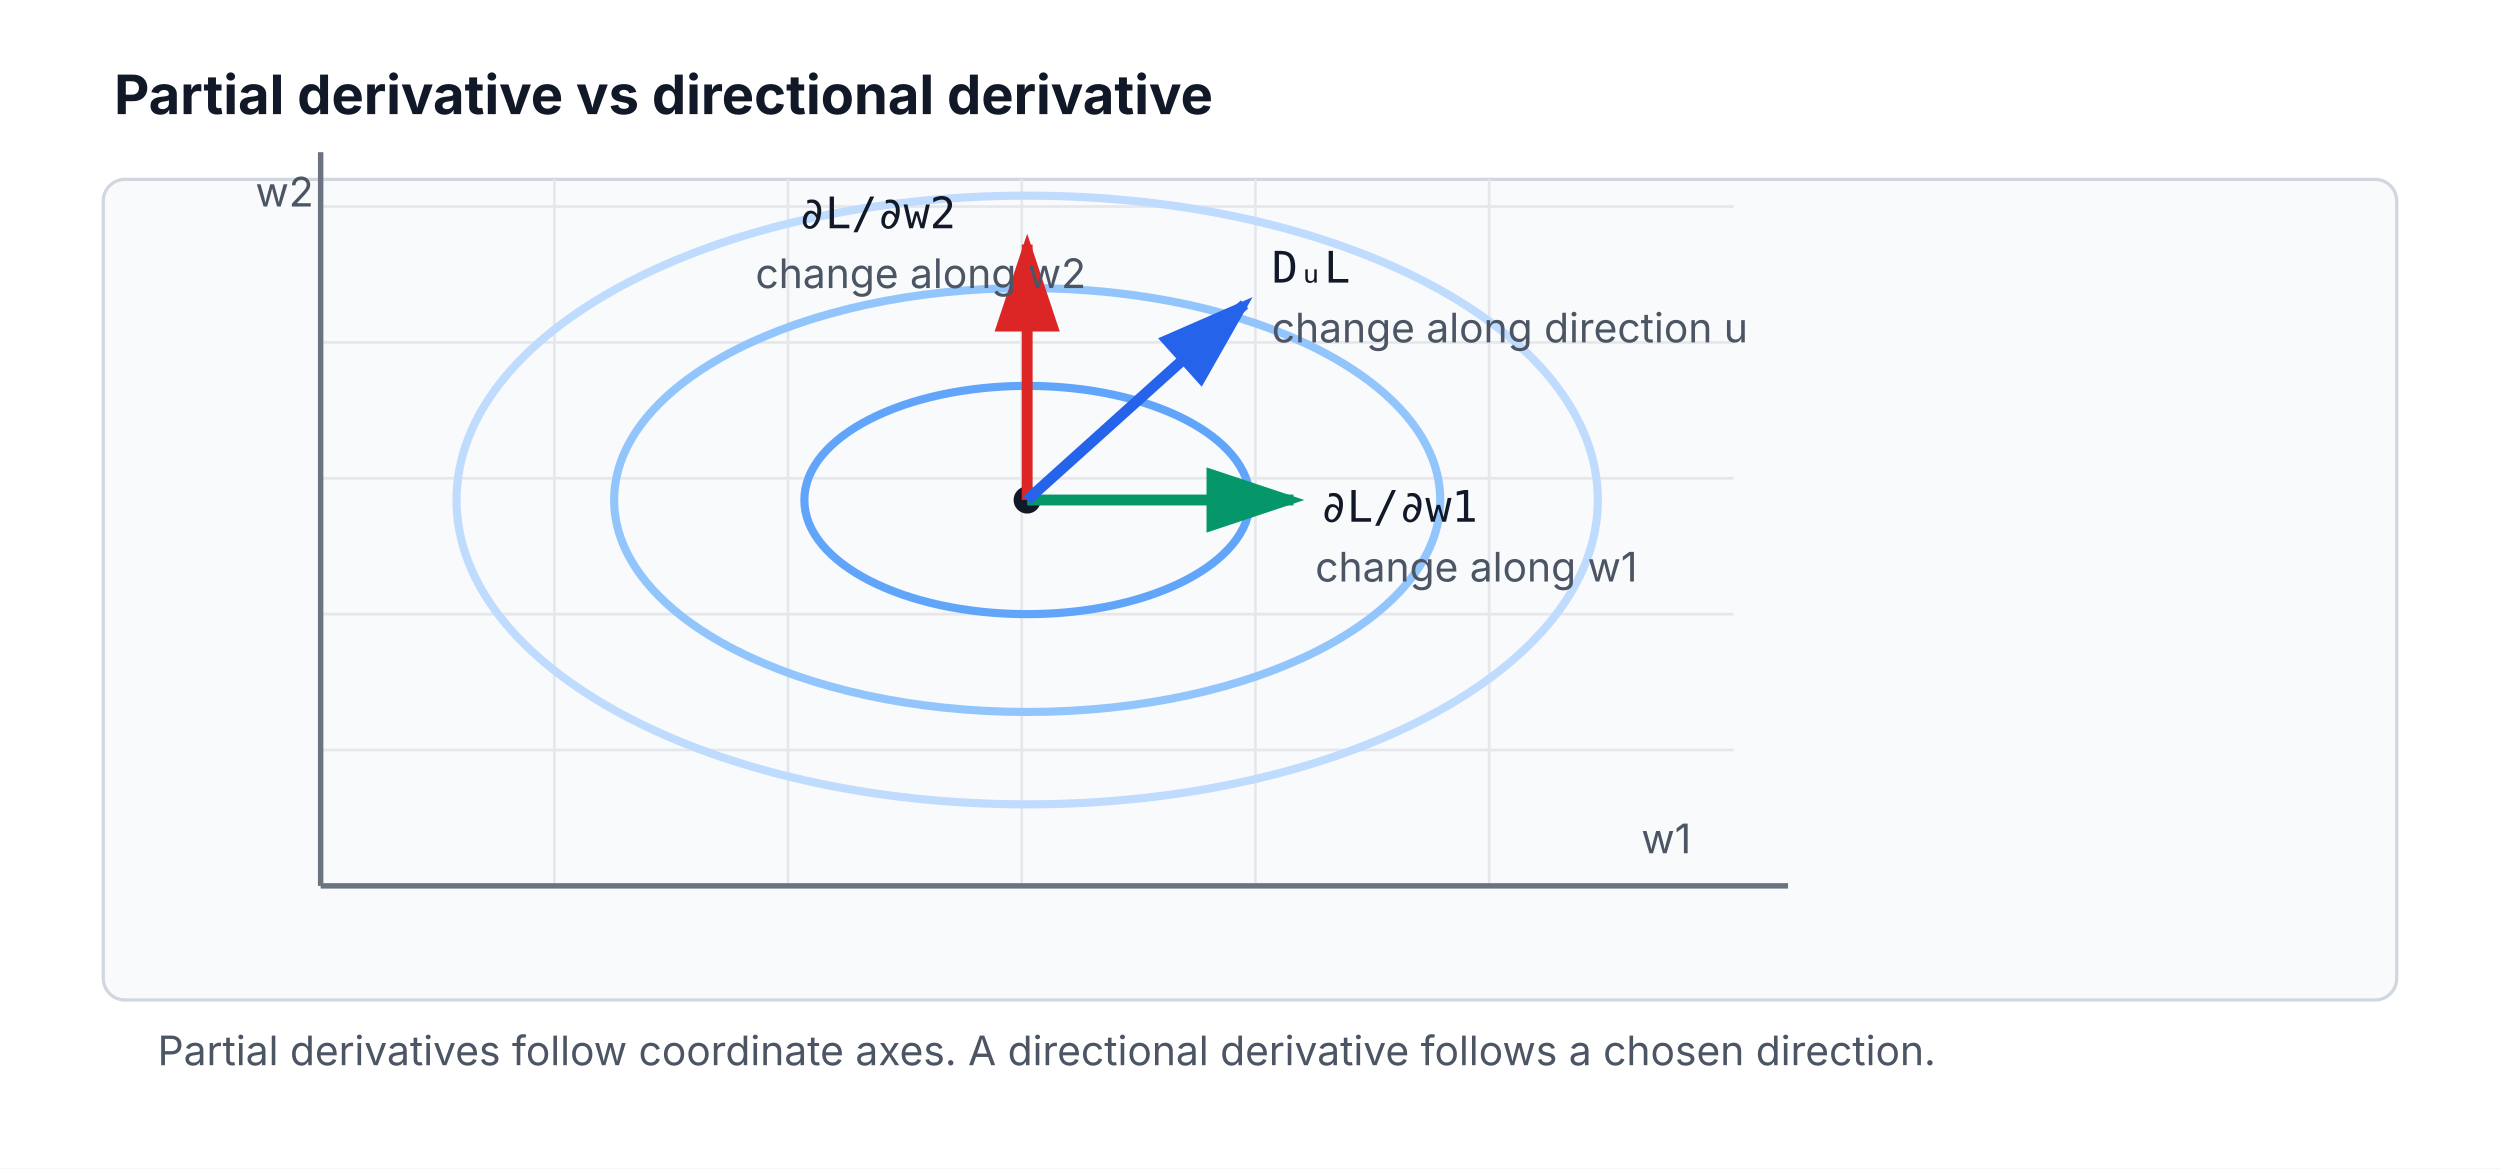
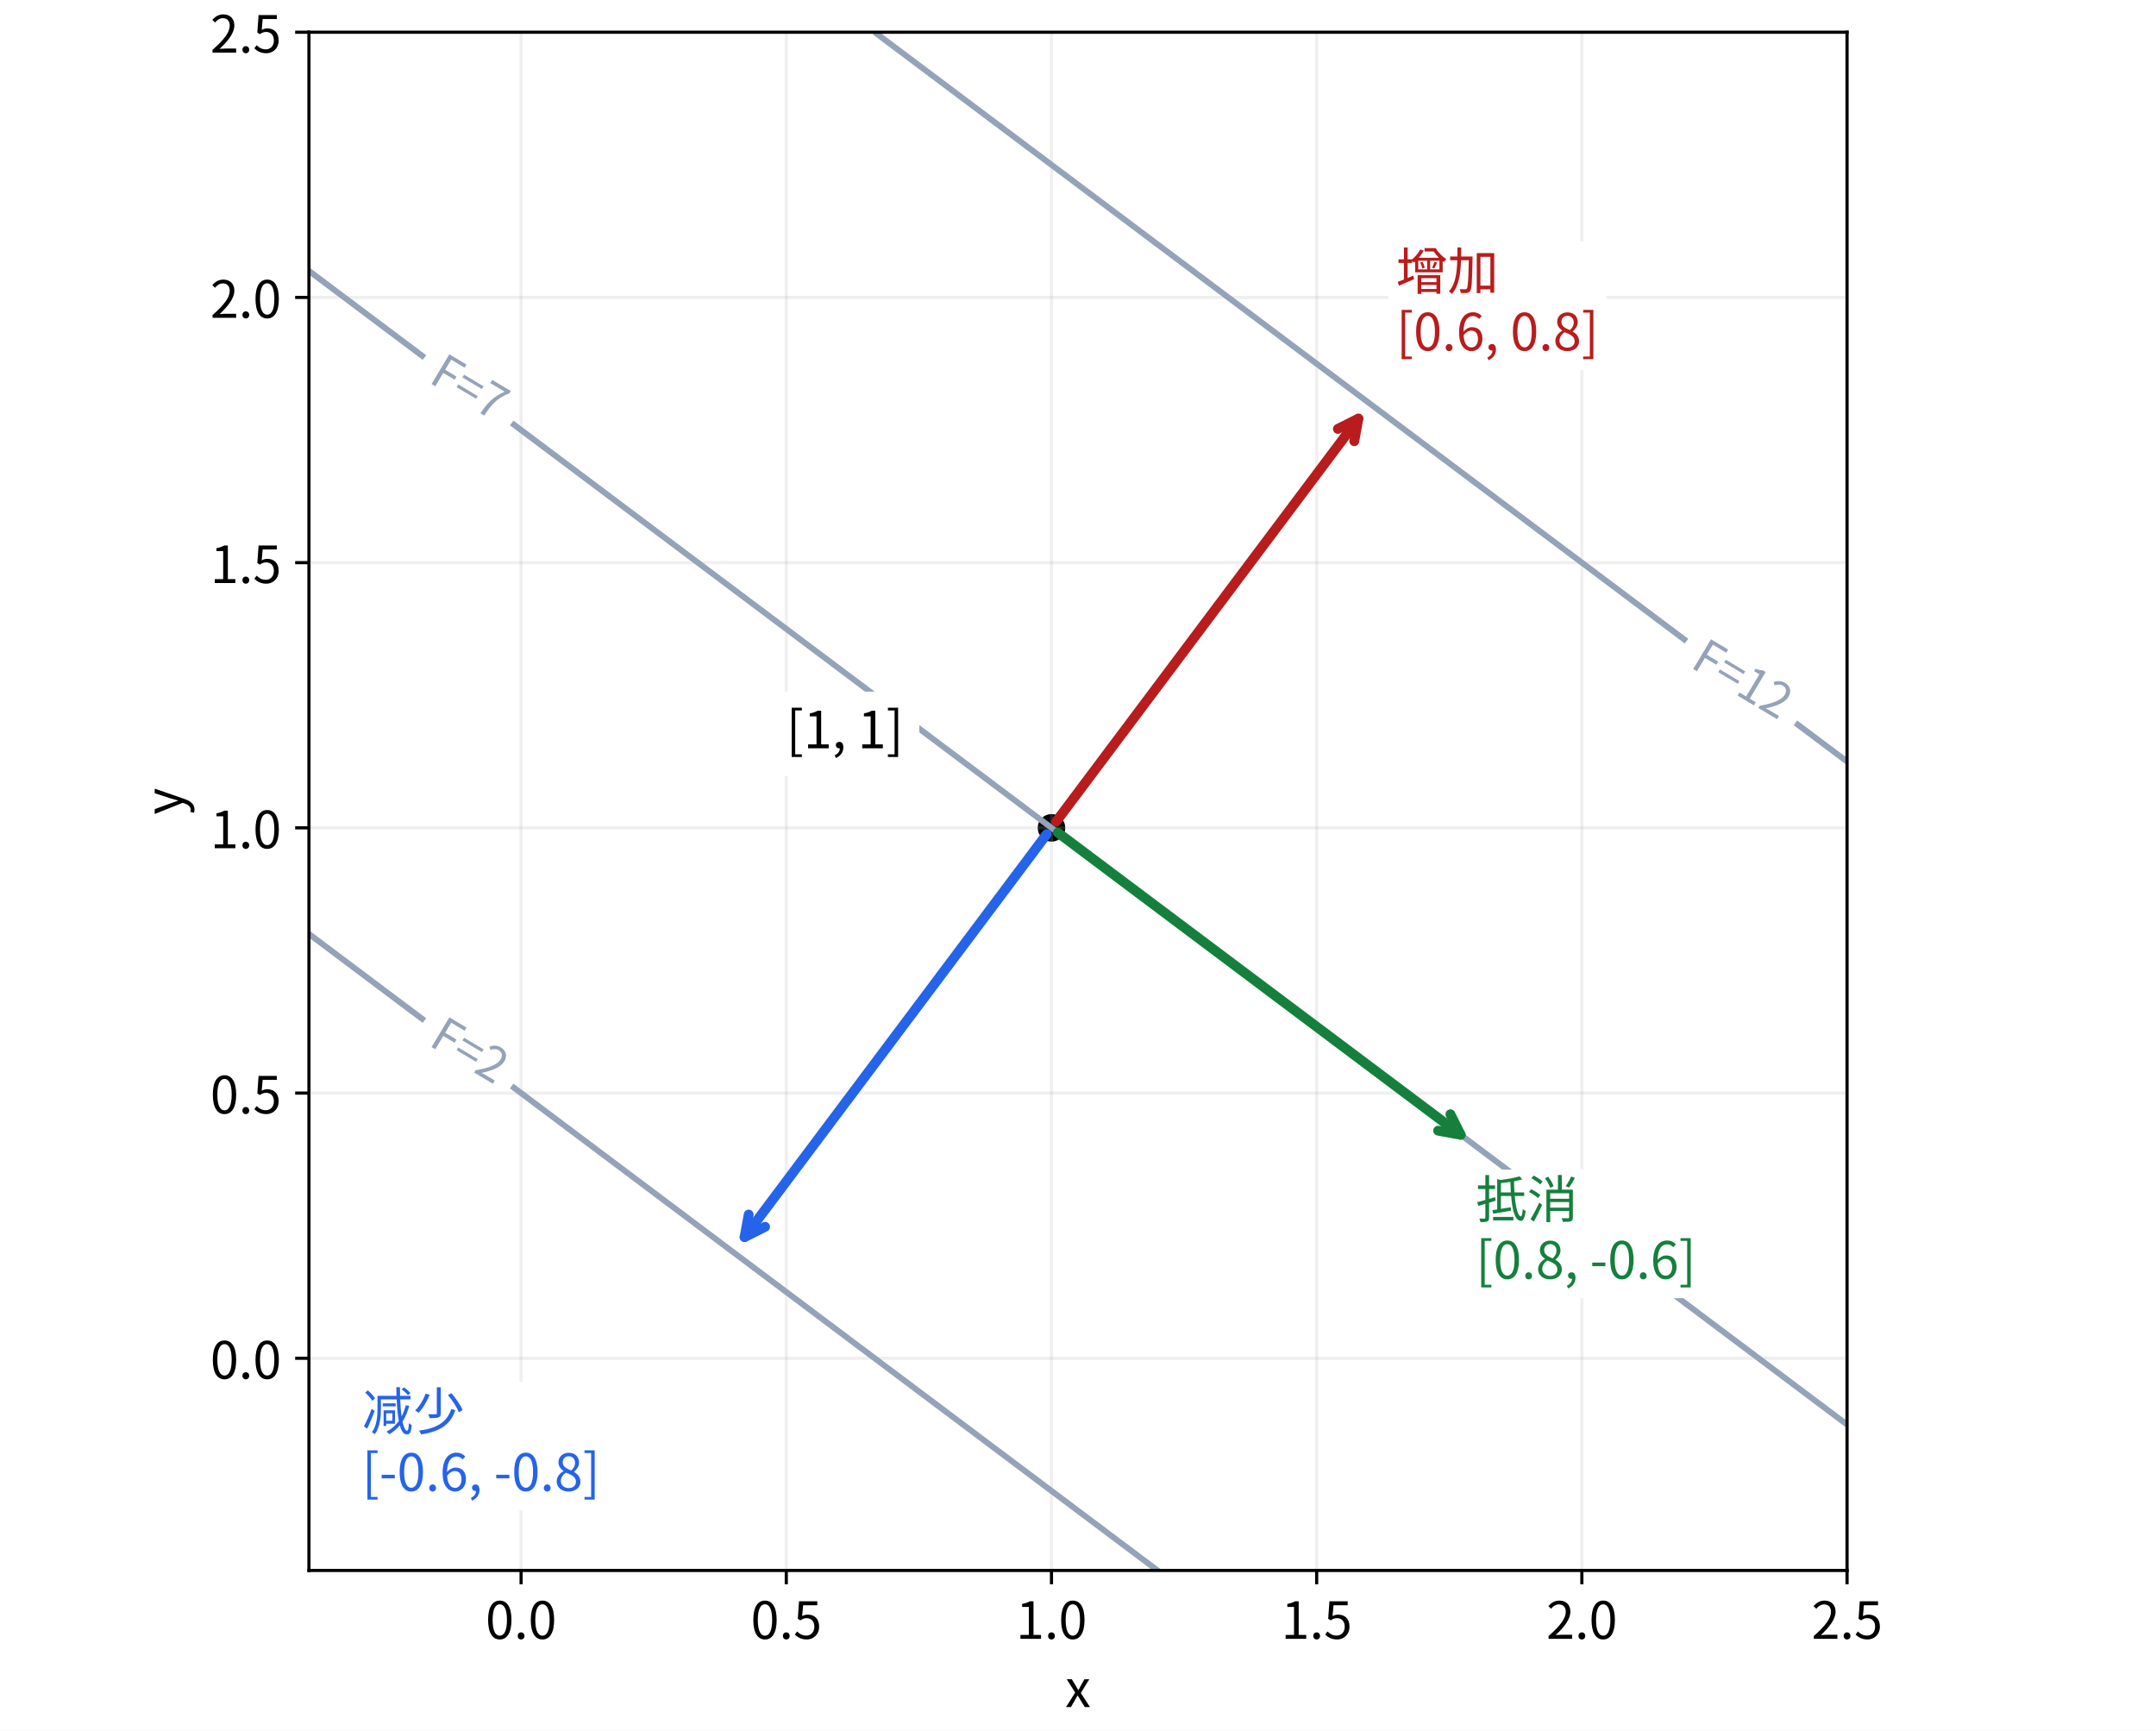
- <svg xmlns="http://www.w3.org/2000/svg" viewBox="0 0 920 430" role="img" aria-labelledby="title desc">
-   <style>
-     .bg { fill: #ffffff; }
-     .panel { fill: #f8fafc; stroke: #d0d7de; stroke-width: 1.2; }
-     .grid { stroke: #e5e7eb; stroke-width: 1; }
-     .axis { stroke: #6b7280; stroke-width: 2; }
-     .contour1 { fill: none; stroke: #bfdbfe; stroke-width: 3; }
-     .contour2 { fill: none; stroke: #93c5fd; stroke-width: 3; }
-     .contour3 { fill: none; stroke: #60a5fa; stroke-width: 3; }
-     .arrow-green { stroke: #059669; stroke-width: 4; fill: none; marker-end: url(#arrow-green); }
-     .arrow-red { stroke: #dc2626; stroke-width: 4; fill: none; marker-end: url(#arrow-red); }
-     .arrow-blue { stroke: #2563eb; stroke-width: 4; fill: none; marker-end: url(#arrow-blue); }
-     .point { fill: #111827; }
-     .label { fill: #111827; font-family: -apple-system, BlinkMacSystemFont, "Segoe UI", sans-serif; font-size: 20px; font-weight: 650; }
-     .small { fill: #4b5563; font-family: -apple-system, BlinkMacSystemFont, "Segoe UI", sans-serif; font-size: 15px; }
-     .math { fill: #111827; font-family: ui-monospace, SFMono-Regular, Menlo, Consolas, monospace; font-size: 16px; }
-   </style>
+ <svg xmlns="http://www.w3.org/2000/svg" xmlns:xlink="http://www.w3.org/1999/xlink" width="547.2pt" height="439.2pt" viewBox="0 0 547.2 439.2" version="1.1" role="img" aria-labelledby="title desc">
  <defs>
-     <marker id="arrow-green" markerWidth="10" markerHeight="10" refX="8" refY="3" orient="auto" markerUnits="strokeWidth">
-       <path d="M0,0 L0,6 L9,3 z" fill="#059669" />
-     </marker>
-     <marker id="arrow-red" markerWidth="10" markerHeight="10" refX="8" refY="3" orient="auto" markerUnits="strokeWidth">
-       <path d="M0,0 L0,6 L9,3 z" fill="#dc2626" />
-     </marker>
-     <marker id="arrow-blue" markerWidth="10" markerHeight="10" refX="8" refY="3" orient="auto" markerUnits="strokeWidth">
-       <path d="M0,0 L0,6 L9,3 z" fill="#2563eb" />
-     </marker>
+     <style type="text/css">*{stroke-linejoin: round; stroke-linecap: butt}</style>
  </defs>
-   <rect class="bg" width="920" height="430" />
-   <text class="label" x="42" y="42">Partial derivative vs directional derivative</text>
-   <rect class="panel" x="38" y="66" width="844" height="302" rx="8" />
-   <g transform="translate(118,326)">
-     <path class="grid" d="M0 -50 H520 M0 -100 H520 M0 -150 H520 M0 -200 H520 M0 -250 H520 M86 0 V-260 M172 0 V-260 M258 0 V-260 M344 0 V-260 M430 0 V-260" />
-     <path class="axis" d="M0 0 H540 M0 0 V-270" />
-     <ellipse class="contour1" cx="260" cy="-142" rx="210" ry="112" />
-     <ellipse class="contour2" cx="260" cy="-142" rx="152" ry="78" />
-     <ellipse class="contour3" cx="260" cy="-142" rx="82" ry="42" />
-     <circle class="point" cx="260" cy="-142" r="5" />
-     <path class="arrow-green" d="M260 -142 H358" />
-     <path class="arrow-red" d="M260 -142 V-236" />
-     <path class="arrow-blue" d="M260 -142 L340 -214" />
-     <text class="math" x="368" y="-134">∂L/∂w1</text>
-     <text class="small" x="366" y="-112">change along w1</text>
-     <text class="math" x="176" y="-242">∂L/∂w2</text>
-     <text class="small" x="160" y="-220">change along w2</text>
-     <text class="math" x="350" y="-222">DᵤL</text>
-     <text class="small" x="350" y="-200">change along direction u</text>
-     <text class="small" x="486" y="-12">w1</text>
-     <text class="small" x="-24" y="-250">w2</text>
+   <g id="figure_1">
+     <g id="patch_1">
+       <path d="M 0 439.2  L 547.2 439.2  L 547.2 0  L 0 0  z " style="fill: #ffffff" />
+     </g>
+     <g id="axes_1">
+       <g id="patch_2">
+         <path d="M 78.412 398.55  L 468.788 398.55  L 468.788 8.174  L 78.412 8.174  z " style="fill: #ffffff" />
+       </g>
+       <g id="PathCollection_1">
+         <defs>
+           <path id="m8190036a0a" d="M 0 3  C 0.796 3 1.559 2.684 2.121 2.121  C 2.684 1.559 3 0.796 3 0  C 3 -0.796 2.684 -1.559 2.121 -2.121  C 1.559 -2.684 0.796 -3 0 -3  C -0.796 -3 -1.559 -2.684 -2.121 -2.121  C -2.684 -1.559 -3 -0.796 -3 0  C -3 0.796 -2.684 1.559 -2.121 2.121  C -1.559 2.684 -0.796 3 0 3  z " style="stroke: #000000" />
+         </defs>
+         <g clip-path="url(#p42ca0d2022)">
+           <use xlink:href="#m8190036a0a" x="266.869" y="210.092" style="stroke: #000000" />
+         </g>
+       </g>
+       <g id="matplotlib.axis_1">
+         <g id="xtick_1">
+           <g id="line2d_1">
+             <path d="M 132.257 398.55  L 132.257 8.174  " clip-path="url(#p42ca0d2022)" style="fill: none; stroke: #b0b0b0; stroke-opacity: 0.2; stroke-width: 0.8; stroke-linecap: square" />
+           </g>
+           <g id="line2d_2">
+             <defs>
+               <path id="m86c19d93df" d="M 0 0  L 0 3.5  " style="stroke: #000000; stroke-width: 0.8" />
+             </defs>
+             <g>
+               <use xlink:href="#m86c19d93df" x="132.257" y="398.55" style="stroke: #000000; stroke-width: 0.8" />
+             </g>
+           </g>
+           <g id="text_1">
+             <g transform="translate(123.2352 415.8969) scale(0.13 -0.13)">
+               <defs>
+                 <path id="NotoSansCJKjp-Regular-30" d="M 1779 -83  C 2669 -83 3238 723 3238 2362  C 3238 3987 2669 4774 1779 4774  C 883 4774 320 3987 320 2362  C 320 723 883 -83 1779 -83  z M 1779 390  C 1248 390 883 986 883 2362  C 883 3731 1248 4314 1779 4314  C 2310 4314 2675 3731 2675 2362  C 2675 986 2310 390 1779 390  z " transform="scale(0.015625)" />
+                 <path id="NotoSansCJKjp-Regular-2e" d="M 890 -83  C 1120 -83 1312 96 1312 358  C 1312 627 1120 806 890 806  C 653 806 467 627 467 358  C 467 96 653 -83 890 -83  z " transform="scale(0.015625)" />
+               </defs>
+               <use xlink:href="#NotoSansCJKjp-Regular-30" />
+               <use xlink:href="#NotoSansCJKjp-Regular-2e" x="55.5" />
+               <use xlink:href="#NotoSansCJKjp-Regular-30" x="83.3" />
+             </g>
+           </g>
+         </g>
+         <g id="xtick_2">
+           <g id="line2d_3">
+             <path d="M 199.563 398.55  L 199.563 8.174  " clip-path="url(#p42ca0d2022)" style="fill: none; stroke: #b0b0b0; stroke-opacity: 0.2; stroke-width: 0.8; stroke-linecap: square" />
+           </g>
+           <g id="line2d_4">
+             <g>
+               <use xlink:href="#m86c19d93df" x="199.563" y="398.55" style="stroke: #000000; stroke-width: 0.8" />
+             </g>
+           </g>
+           <g id="text_2">
+             <g transform="translate(190.5414 415.8969) scale(0.13 -0.13)">
+               <defs>
+                 <path id="NotoSansCJKjp-Regular-35" d="M 1677 -83  C 2464 -83 3213 499 3213 1523  C 3213 2560 2573 3021 1798 3021  C 1517 3021 1306 2950 1094 2835  L 1216 4192  L 2982 4192  L 2982 4691  L 704 4691  L 550 2502  L 864 2304  C 1133 2483 1331 2579 1645 2579  C 2234 2579 2618 2182 2618 1510  C 2618 826 2176 403 1619 403  C 1075 403 730 653 467 922  L 173 538  C 493 224 941 -83 1677 -83  z " transform="scale(0.015625)" />
+               </defs>
+               <use xlink:href="#NotoSansCJKjp-Regular-30" />
+               <use xlink:href="#NotoSansCJKjp-Regular-2e" x="55.5" />
+               <use xlink:href="#NotoSansCJKjp-Regular-35" x="83.3" />
+             </g>
+           </g>
+         </g>
+         <g id="xtick_3">
+           <g id="line2d_5">
+             <path d="M 266.869 398.55  L 266.869 8.174  " clip-path="url(#p42ca0d2022)" style="fill: none; stroke: #b0b0b0; stroke-opacity: 0.2; stroke-width: 0.8; stroke-linecap: square" />
+           </g>
+           <g id="line2d_6">
+             <g>
+               <use xlink:href="#m86c19d93df" x="266.869" y="398.55" style="stroke: #000000; stroke-width: 0.8" />
+             </g>
+           </g>
+           <g id="text_3">
+             <g transform="translate(257.8476 415.8969) scale(0.13 -0.13)">
+               <defs>
+                 <path id="NotoSansCJKjp-Regular-31" d="M 563 0  L 3136 0  L 3136 486  L 2195 486  L 2195 4691  L 1747 4691  C 1491 4544 1190 4435 774 4358  L 774 3987  L 1613 3987  L 1613 486  L 563 486  L 563 0  z " transform="scale(0.015625)" />
+               </defs>
+               <use xlink:href="#NotoSansCJKjp-Regular-31" />
+               <use xlink:href="#NotoSansCJKjp-Regular-2e" x="55.5" />
+               <use xlink:href="#NotoSansCJKjp-Regular-30" x="83.3" />
+             </g>
+           </g>
+         </g>
+         <g id="xtick_4">
+           <g id="line2d_7">
+             <path d="M 334.176 398.55  L 334.176 8.174  " clip-path="url(#p42ca0d2022)" style="fill: none; stroke: #b0b0b0; stroke-opacity: 0.2; stroke-width: 0.8; stroke-linecap: square" />
+           </g>
+           <g id="line2d_8">
+             <g>
+               <use xlink:href="#m86c19d93df" x="334.176" y="398.55" style="stroke: #000000; stroke-width: 0.8" />
+             </g>
+           </g>
+           <g id="text_4">
+             <g transform="translate(325.1538 415.8969) scale(0.13 -0.13)">
+               <use xlink:href="#NotoSansCJKjp-Regular-31" />
+               <use xlink:href="#NotoSansCJKjp-Regular-2e" x="55.5" />
+               <use xlink:href="#NotoSansCJKjp-Regular-35" x="83.3" />
+             </g>
+           </g>
+         </g>
+         <g id="xtick_5">
+           <g id="line2d_9">
+             <path d="M 401.482 398.55  L 401.482 8.174  " clip-path="url(#p42ca0d2022)" style="fill: none; stroke: #b0b0b0; stroke-opacity: 0.2; stroke-width: 0.8; stroke-linecap: square" />
+           </g>
+           <g id="line2d_10">
+             <g>
+               <use xlink:href="#m86c19d93df" x="401.482" y="398.55" style="stroke: #000000; stroke-width: 0.8" />
+             </g>
+           </g>
+           <g id="text_5">
+             <g transform="translate(392.46 415.8969) scale(0.13 -0.13)">
+               <defs>
+                 <path id="NotoSansCJKjp-Regular-32" d="M 282 0  L 3232 0  L 3232 506  L 1933 506  C 1696 506 1408 480 1165 461  C 2266 1504 3008 2458 3008 3398  C 3008 4230 2477 4774 1638 4774  C 1043 4774 634 4506 256 4090  L 595 3757  C 858 4070 1184 4301 1568 4301  C 2150 4301 2432 3910 2432 3373  C 2432 2566 1754 1632 282 346  L 282 0  z " transform="scale(0.015625)" />
+               </defs>
+               <use xlink:href="#NotoSansCJKjp-Regular-32" />
+               <use xlink:href="#NotoSansCJKjp-Regular-2e" x="55.5" />
+               <use xlink:href="#NotoSansCJKjp-Regular-30" x="83.3" />
+             </g>
+           </g>
+         </g>
+         <g id="xtick_6">
+           <g id="line2d_11">
+             <path d="M 468.788 398.55  L 468.788 8.174  " clip-path="url(#p42ca0d2022)" style="fill: none; stroke: #b0b0b0; stroke-opacity: 0.2; stroke-width: 0.8; stroke-linecap: square" />
+           </g>
+           <g id="line2d_12">
+             <g>
+               <use xlink:href="#m86c19d93df" x="468.788" y="398.55" style="stroke: #000000; stroke-width: 0.8" />
+             </g>
+           </g>
+           <g id="text_6">
+             <g transform="translate(459.7662 415.8969) scale(0.13 -0.13)">
+               <use xlink:href="#NotoSansCJKjp-Regular-32" />
+               <use xlink:href="#NotoSansCJKjp-Regular-2e" x="55.5" />
+               <use xlink:href="#NotoSansCJKjp-Regular-35" x="83.3" />
+             </g>
+           </g>
+         </g>
+         <g id="text_7">
+           <g transform="translate(270.3632 433.2219) scale(0.13 -0.13)">
+             <defs>
+               <path id="NotoSansCJKjp-Regular-78" d="M 96 0  L 710 0  L 1178 813  C 1299 1024 1408 1235 1530 1434  L 1562 1434  C 1696 1235 1824 1024 1939 813  L 2451 0  L 3091 0  L 1946 1754  L 3002 3475  L 2394 3475  L 1965 2714  C 1856 2515 1760 2330 1658 2131  L 1626 2131  C 1510 2330 1389 2515 1286 2714  L 819 3475  L 186 3475  L 1242 1811  L 96 0  z " transform="scale(0.015625)" />
+             </defs>
+             <use xlink:href="#NotoSansCJKjp-Regular-78" />
+           </g>
+         </g>
+       </g>
+       <g id="matplotlib.axis_2">
+         <g id="ytick_1">
+           <g id="line2d_13">
+             <path d="M 78.412 344.705  L 468.788 344.705  " clip-path="url(#p42ca0d2022)" style="fill: none; stroke: #b0b0b0; stroke-opacity: 0.2; stroke-width: 0.8; stroke-linecap: square" />
+           </g>
+           <g id="line2d_14">
+             <defs>
+               <path id="m4f13c1aa02" d="M 0 0  L -3.5 0  " style="stroke: #000000; stroke-width: 0.8" />
+             </defs>
+             <g>
+               <use xlink:href="#m4f13c1aa02" x="78.412" y="344.705" style="stroke: #000000; stroke-width: 0.8" />
+             </g>
+           </g>
+           <g id="text_8">
+             <g transform="translate(53.36844 349.8784) scale(0.13 -0.13)">
+               <use xlink:href="#NotoSansCJKjp-Regular-30" />
+               <use xlink:href="#NotoSansCJKjp-Regular-2e" x="55.5" />
+               <use xlink:href="#NotoSansCJKjp-Regular-30" x="83.3" />
+             </g>
+           </g>
+         </g>
+         <g id="ytick_2">
+           <g id="line2d_15">
+             <path d="M 78.412 277.399  L 468.788 277.399  " clip-path="url(#p42ca0d2022)" style="fill: none; stroke: #b0b0b0; stroke-opacity: 0.2; stroke-width: 0.8; stroke-linecap: square" />
+           </g>
+           <g id="line2d_16">
+             <g>
+               <use xlink:href="#m4f13c1aa02" x="78.412" y="277.399" style="stroke: #000000; stroke-width: 0.8" />
+             </g>
+           </g>
+           <g id="text_9">
+             <g transform="translate(53.36844 282.5722) scale(0.13 -0.13)">
+               <use xlink:href="#NotoSansCJKjp-Regular-30" />
+               <use xlink:href="#NotoSansCJKjp-Regular-2e" x="55.5" />
+               <use xlink:href="#NotoSansCJKjp-Regular-35" x="83.3" />
+             </g>
+           </g>
+         </g>
+         <g id="ytick_3">
+           <g id="line2d_17">
+             <path d="M 78.412 210.092  L 468.788 210.092  " clip-path="url(#p42ca0d2022)" style="fill: none; stroke: #b0b0b0; stroke-opacity: 0.2; stroke-width: 0.8; stroke-linecap: square" />
+           </g>
+           <g id="line2d_18">
+             <g>
+               <use xlink:href="#m4f13c1aa02" x="78.412" y="210.092" style="stroke: #000000; stroke-width: 0.8" />
+             </g>
+           </g>
+           <g id="text_10">
+             <g transform="translate(53.36844 215.266) scale(0.13 -0.13)">
+               <use xlink:href="#NotoSansCJKjp-Regular-31" />
+               <use xlink:href="#NotoSansCJKjp-Regular-2e" x="55.5" />
+               <use xlink:href="#NotoSansCJKjp-Regular-30" x="83.3" />
+             </g>
+           </g>
+         </g>
+         <g id="ytick_4">
+           <g id="line2d_19">
+             <path d="M 78.412 142.786  L 468.788 142.786  " clip-path="url(#p42ca0d2022)" style="fill: none; stroke: #b0b0b0; stroke-opacity: 0.2; stroke-width: 0.8; stroke-linecap: square" />
+           </g>
+           <g id="line2d_20">
+             <g>
+               <use xlink:href="#m4f13c1aa02" x="78.412" y="142.786" style="stroke: #000000; stroke-width: 0.8" />
+             </g>
+           </g>
+           <g id="text_11">
+             <g transform="translate(53.36844 147.9598) scale(0.13 -0.13)">
+               <use xlink:href="#NotoSansCJKjp-Regular-31" />
+               <use xlink:href="#NotoSansCJKjp-Regular-2e" x="55.5" />
+               <use xlink:href="#NotoSansCJKjp-Regular-35" x="83.3" />
+             </g>
+           </g>
+         </g>
+         <g id="ytick_5">
+           <g id="line2d_21">
+             <path d="M 78.412 75.48  L 468.788 75.48  " clip-path="url(#p42ca0d2022)" style="fill: none; stroke: #b0b0b0; stroke-opacity: 0.2; stroke-width: 0.8; stroke-linecap: square" />
+           </g>
+           <g id="line2d_22">
+             <g>
+               <use xlink:href="#m4f13c1aa02" x="78.412" y="75.48" style="stroke: #000000; stroke-width: 0.8" />
+             </g>
+           </g>
+           <g id="text_12">
+             <g transform="translate(53.36844 80.65362) scale(0.13 -0.13)">
+               <use xlink:href="#NotoSansCJKjp-Regular-32" />
+               <use xlink:href="#NotoSansCJKjp-Regular-2e" x="55.5" />
+               <use xlink:href="#NotoSansCJKjp-Regular-30" x="83.3" />
+             </g>
+           </g>
+         </g>
+         <g id="ytick_6">
+           <g id="line2d_23">
+             <path d="M 78.412 8.174  L 468.788 8.174  " clip-path="url(#p42ca0d2022)" style="fill: none; stroke: #b0b0b0; stroke-opacity: 0.2; stroke-width: 0.8; stroke-linecap: square" />
+           </g>
+           <g id="line2d_24">
+             <g>
+               <use xlink:href="#m4f13c1aa02" x="78.412" y="8.174" style="stroke: #000000; stroke-width: 0.8" />
+             </g>
+           </g>
+           <g id="text_13">
+             <g transform="translate(53.36844 13.34743) scale(0.13 -0.13)">
+               <use xlink:href="#NotoSansCJKjp-Regular-32" />
+               <use xlink:href="#NotoSansCJKjp-Regular-2e" x="55.5" />
+               <use xlink:href="#NotoSansCJKjp-Regular-35" x="83.3" />
+             </g>
+           </g>
+         </g>
+         <g id="text_14">
+           <g transform="translate(46.32563 206.7479) rotate(-90) scale(0.13 -0.13)">
+             <defs>
+               <path id="NotoSansCJKjp-Regular-79" d="M 646 -1498  C 1338 -1498 1702 -973 1946 -294  L 3251 3475  L 2682 3475  L 2054 1549  C 1965 1235 1862 883 1773 563  L 1741 563  C 1619 890 1504 1242 1395 1549  L 691 3475  L 83 3475  L 1478 -6  L 1402 -269  C 1254 -698 1011 -1018 621 -1018  C 525 -1018 422 -986 352 -960  L 237 -1427  C 346 -1472 486 -1498 646 -1498  z " transform="scale(0.015625)" />
+             </defs>
+             <use xlink:href="#NotoSansCJKjp-Regular-79" />
+           </g>
+         </g>
+       </g>
+       <g id="QuadContourSet_1">
+         <path d="M 64.951 226.919  L 107.726 259  M 129.865 275.605  L 311.74 412.011  L 311.74 412.011  " clip-path="url(#p42ca0d2022)" style="fill: none; stroke: #94a3b8; stroke-width: 1.5" />
+         <path d="M 64.951 58.653  L 107.726 90.735  M 129.865 107.339  L 468.788 361.531  L 468.788 361.531  " clip-path="url(#p42ca0d2022)" style="fill: none; stroke: #94a3b8; stroke-width: 1.5" />
+         <path d="M 221.999 8.174  L 428.038 162.703  M 455.693 183.445  L 468.788 193.266  L 468.788 193.266  " clip-path="url(#p42ca0d2022)" style="fill: none; stroke: #94a3b8; stroke-width: 1.5" />
+       </g>
+       <g id="patch_3">
+         <path d="M 78.412 398.55  L 78.412 8.174  " style="fill: none; stroke: #000000; stroke-width: 0.8; stroke-linejoin: miter; stroke-linecap: square" />
+       </g>
+       <g id="patch_4">
+         <path d="M 468.788 398.55  L 468.788 8.174  " style="fill: none; stroke: #000000; stroke-width: 0.8; stroke-linejoin: miter; stroke-linecap: square" />
+       </g>
+       <g id="patch_5">
+         <path d="M 78.412 398.55  L 468.788 398.55  " style="fill: none; stroke: #000000; stroke-width: 0.8; stroke-linejoin: miter; stroke-linecap: square" />
+       </g>
+       <g id="patch_6">
+         <path d="M 78.412 8.174  L 468.788 8.174  " style="fill: none; stroke: #000000; stroke-width: 0.8; stroke-linejoin: miter; stroke-linecap: square" />
+       </g>
+       <g id="patch_7">
+         <path d="M 268.07 208.492  Q 307.252 156.249 344.758 106.241  " style="fill: none; stroke: #b91c1c; stroke-width: 2.5; stroke-linecap: round" />
+         <path d="M 339.558 108.841  L 344.758 106.241  L 343.718 111.961  " style="fill: none; stroke: #b91c1c; stroke-width: 2.5; stroke-linecap: round" />
+       </g>
+       <g id="text_15">
+         <g id="patch_8">
+           <path d="M 352.417 93.869  L 407.718 93.869  L 407.718 61.25  L 352.417 61.25  z " style="fill: #ffffff" />
+         </g>
+         <g style="fill: #b91c1c" transform="translate(354.3674 73.54683) scale(0.13 -0.13)">
+           <defs>
+             <path id="NotoSansCJKjp-Regular-589e" d="M 2995 3405  C 3110 3174 3219 2861 3264 2662  L 3571 2765  C 3533 2957 3411 3264 3290 3488  L 2995 3405  z M 4768 3494  C 4710 3290 4582 2970 4486 2758  L 4742 2662  C 4858 2854 4986 3123 5107 3386  L 4768 3494  z M 3002 5030  C 2765 4576 2374 4128 1978 3808  L 1427 3808  L 1427 5286  L 960 5286  L 960 3808  L 282 3808  L 282 3354  L 960 3354  L 960 1293  L 179 986  L 352 512  C 896 742 1581 1050 2240 1338  L 2125 1773  L 1427 1485  L 1427 3354  L 1997 3354  L 1997 3616  C 2074 3539 2157 3450 2202 3392  L 2368 3533  L 2368 2182  L 5805 2182  L 5805 3571  L 5952 3462  C 6029 3578 6170 3744 6266 3834  C 5786 4122 5235 4672 4934 5210  L 3539 5210  L 3539 4787  L 4685 4787  C 4864 4512 5088 4243 5331 4000  L 2816 4000  C 3053 4282 3270 4589 3430 4902  L 3002 5030  z M 2675 1824  L 2675 -512  L 3130 -512  L 3130 -269  L 5030 -269  L 5030 -493  L 5504 -493  L 5504 1824  L 2675 1824  z M 3130 102  L 3130 614  L 5030 614  L 5030 102  L 3130 102  z M 3130 954  L 3130 1453  L 5030 1453  L 5030 954  L 3130 954  z M 2752 3635  L 3872 3635  L 3872 2554  L 2752 2554  L 2752 3635  z M 4237 3635  L 5395 3635  L 5395 2554  L 4237 2554  L 4237 3635  z " transform="scale(0.015625)" />
+             <path id="NotoSansCJKjp-Regular-52a0" d="M 3661 4582  L 3661 -416  L 4122 -416  L 4122 58  L 5363 58  L 5363 -365  L 5843 -365  L 5843 4582  L 3661 4582  z M 4122 518  L 4122 4115  L 5363 4115  L 5363 518  L 4122 518  z M 1248 5293  L 1242 4160  L 339 4160  L 339 3693  L 1229 3693  C 1184 2080 986 659 179 -186  C 301 -262 474 -410 550 -518  C 1414 422 1638 1958 1696 3693  L 2669 3693  C 2618 1229 2560 352 2426 166  C 2368 83 2304 58 2208 64  C 2093 64 1818 64 1517 90  C 1600 -45 1645 -250 1658 -390  C 1946 -410 2240 -416 2419 -390  C 2605 -365 2726 -307 2842 -141  C 3040 134 3085 1069 3136 3917  C 3136 3987 3136 4160 3136 4160  L 1709 4160  L 1722 5293  L 1248 5293  z " transform="scale(0.015625)" />
+           </defs>
+           <use xlink:href="#NotoSansCJKjp-Regular-589e" />
+           <use xlink:href="#NotoSansCJKjp-Regular-52a0" x="100" />
+         </g>
+         <g style="fill: #b91c1c" transform="translate(354.3674 88.94127) scale(0.13 -0.13)">
+           <defs>
+             <path id="NotoSansCJKjp-Regular-5b" d="M 678 -1088  L 1946 -1088  L 1946 -755  L 1114 -755  L 1114 4730  L 1946 4730  L 1946 5069  L 678 5069  L 678 -1088  z " transform="scale(0.015625)" />
+             <path id="NotoSansCJKjp-Regular-36" d="M 1926 -83  C 2656 -83 3277 531 3277 1440  C 3277 2426 2765 2912 1971 2912  C 1606 2912 1197 2701 909 2349  C 934 3802 1466 4294 2118 4294  C 2400 4294 2682 4154 2861 3936  L 3194 4294  C 2931 4576 2579 4774 2093 4774  C 1184 4774 358 4077 358 2240  C 358 691 1030 -83 1926 -83  z M 922 1882  C 1229 2317 1587 2477 1875 2477  C 2445 2477 2720 2074 2720 1440  C 2720 800 2374 378 1926 378  C 1338 378 986 909 922 1882  z " transform="scale(0.015625)" />
+             <path id="NotoSansCJKjp-Regular-2c" d="M 480 -1216  C 1056 -973 1414 -493 1414 122  C 1414 550 1229 806 922 806  C 685 806 480 653 480 397  C 480 141 678 -13 909 -13  L 979 -6  C 973 -390 736 -698 339 -870  L 480 -1216  z " transform="scale(0.015625)" />
+             <path id="NotoSansCJKjp-Regular-20" transform="scale(0.015625)" />
+             <path id="NotoSansCJKjp-Regular-38" d="M 1792 -83  C 2669 -83 3258 448 3258 1126  C 3258 1773 2880 2125 2470 2362  L 2470 2394  C 2746 2611 3091 3034 3091 3526  C 3091 4250 2605 4762 1805 4762  C 1075 4762 518 4282 518 3571  C 518 3078 813 2726 1152 2490  L 1152 2464  C 723 2234 294 1792 294 1165  C 294 442 922 -83 1792 -83  z M 2112 2547  C 1555 2765 1050 3014 1050 3571  C 1050 4026 1363 4326 1798 4326  C 2298 4326 2592 3962 2592 3494  C 2592 3149 2426 2829 2112 2547  z M 1798 352  C 1235 352 813 717 813 1216  C 813 1664 1082 2035 1459 2278  C 2125 2010 2701 1779 2701 1146  C 2701 678 2342 352 1798 352  z " transform="scale(0.015625)" />
+             <path id="NotoSansCJKjp-Regular-5d" d="M 218 -1088  L 1491 -1088  L 1491 5069  L 218 5069  L 218 4730  L 1050 4730  L 1050 -755  L 218 -755  L 218 -1088  z " transform="scale(0.015625)" />
+           </defs>
+           <use xlink:href="#NotoSansCJKjp-Regular-5b" />
+           <use xlink:href="#NotoSansCJKjp-Regular-30" x="33.8" />
+           <use xlink:href="#NotoSansCJKjp-Regular-2e" x="89.3" />
+           <use xlink:href="#NotoSansCJKjp-Regular-36" x="117.1" />
+           <use xlink:href="#NotoSansCJKjp-Regular-2c" x="172.6" />
+           <use xlink:href="#NotoSansCJKjp-Regular-20" x="200.4" />
+           <use xlink:href="#NotoSansCJKjp-Regular-30" x="222.8" />
+           <use xlink:href="#NotoSansCJKjp-Regular-2e" x="278.3" />
+           <use xlink:href="#NotoSansCJKjp-Regular-38" x="306.1" />
+           <use xlink:href="#NotoSansCJKjp-Regular-5d" x="361.6" />
+         </g>
+       </g>
+       <g id="patch_9">
+         <path d="M 265.669 211.693  Q 226.486 263.936 188.981 313.944  " style="fill: none; stroke: #2563eb; stroke-width: 2.5; stroke-linecap: round" />
+         <path d="M 194.181 311.344  L 188.981 313.944  L 190.021 308.224  " style="fill: none; stroke: #2563eb; stroke-width: 2.5; stroke-linecap: round" />
+       </g>
+       <g id="text_16">
+         <g id="patch_10">
+           <path d="M 89.923 383.286  L 154.247 383.286  L 154.247 350.666  L 89.923 350.666  z " style="fill: #ffffff" />
+         </g>
+         <g style="fill: #2563eb" transform="translate(91.87328 362.9635) scale(0.13 -0.13)">
+           <defs>
+             <path id="NotoSansCJKjp-Regular-51cf" d="M 403 4704  C 742 4397 1120 3962 1280 3674  L 1632 3981  C 1466 4269 1075 4685 736 4979  L 403 4704  z M 237 480  L 653 198  C 960 832 1312 1690 1581 2406  L 1216 2682  C 928 1907 525 1005 237 480  z M 4947 5120  C 5248 4902 5587 4595 5747 4378  L 6048 4646  C 5888 4858 5536 5152 5242 5350  L 4947 5120  z M 2598 3354  L 2598 2982  L 4211 2982  L 4211 3354  L 2598 3354  z M 2701 2490  L 2701 531  L 3027 531  L 3027 813  L 4122 813  L 4122 2490  L 2701 2490  z M 3027 2118  L 3795 2118  L 3795 1190  L 3027 1190  L 3027 2118  z M 1939 4294  L 1939 2707  C 1939 1824 1869 614 1242 -256  C 1344 -307 1530 -422 1606 -499  C 2266 410 2368 1754 2368 2707  L 2368 3853  L 4333 3853  C 4384 2758 4467 1850 4602 1152  C 4205 595 3699 154 3072 -173  C 3168 -250 3341 -416 3405 -499  C 3917 -205 4352 166 4723 614  C 4928 -128 5210 -518 5587 -518  C 5978 -518 6131 -346 6208 646  C 6099 685 5952 794 5862 890  C 5824 147 5760 -58 5632 -58  C 5427 -58 5222 314 5062 1075  C 5421 1632 5702 2285 5901 3040  L 5472 3130  C 5344 2611 5171 2144 4947 1722  C 4870 2291 4806 3002 4774 3853  L 6061 3853  L 6061 4294  L 4762 4294  C 4755 4634 4749 4992 4749 5376  L 4288 5376  L 4314 4294  L 1939 4294  z " transform="scale(0.015625)" />
+             <path id="NotoSansCJKjp-Regular-5c11" d="M 2950 5370  L 2950 2125  C 2950 2022 2918 1997 2810 1997  C 2694 1997 2304 1990 1875 1997  C 1952 1862 2029 1651 2054 1510  C 2592 1510 2944 1517 3155 1600  C 3373 1677 3443 1824 3443 2118  L 3443 5370  L 2950 5370  z M 4339 4403  C 4890 3738 5478 2835 5696 2253  L 6176 2515  C 5933 3110 5331 3981 4774 4627  L 4339 4403  z M 4762 2656  C 4211 1011 2989 243 723 -51  C 819 -179 928 -378 979 -525  C 3354 -160 4659 698 5261 2502  L 4762 2656  z M 1536 4563  C 1299 3859 806 3002 243 2464  C 371 2394 563 2266 672 2176  C 1242 2758 1747 3661 2061 4435  L 1536 4563  z " transform="scale(0.015625)" />
+           </defs>
+           <use xlink:href="#NotoSansCJKjp-Regular-51cf" />
+           <use xlink:href="#NotoSansCJKjp-Regular-5c11" x="100" />
+         </g>
+         <g style="fill: #2563eb" transform="translate(91.87328 378.3579) scale(0.13 -0.13)">
+           <defs>
+             <path id="NotoSansCJKjp-Regular-2d" d="M 294 1568  L 1933 1568  L 1933 2016  L 294 2016  L 294 1568  z " transform="scale(0.015625)" />
+           </defs>
+           <use xlink:href="#NotoSansCJKjp-Regular-5b" />
+           <use xlink:href="#NotoSansCJKjp-Regular-2d" x="33.8" />
+           <use xlink:href="#NotoSansCJKjp-Regular-30" x="68.5" />
+           <use xlink:href="#NotoSansCJKjp-Regular-2e" x="124" />
+           <use xlink:href="#NotoSansCJKjp-Regular-36" x="151.8" />
+           <use xlink:href="#NotoSansCJKjp-Regular-2c" x="207.3" />
+           <use xlink:href="#NotoSansCJKjp-Regular-20" x="235.1" />
+           <use xlink:href="#NotoSansCJKjp-Regular-2d" x="257.5" />
+           <use xlink:href="#NotoSansCJKjp-Regular-30" x="292.2" />
+           <use xlink:href="#NotoSansCJKjp-Regular-2e" x="347.7" />
+           <use xlink:href="#NotoSansCJKjp-Regular-38" x="375.5" />
+           <use xlink:href="#NotoSansCJKjp-Regular-5d" x="431" />
+         </g>
+       </g>
+       <g id="patch_11">
+         <path d="M 268.47 211.293  Q 320.713 250.475 370.721 287.981  " style="fill: none; stroke: #15803d; stroke-width: 2.5; stroke-linecap: round" />
+         <path d="M 368.121 282.781  L 370.721 287.981  L 365.001 286.941  " style="fill: none; stroke: #15803d; stroke-width: 2.5; stroke-linecap: round" />
+       </g>
+       <g id="text_17">
+         <g id="patch_12">
+           <path d="M 372.609 329.441  L 432.421 329.441  L 432.421 296.821  L 372.609 296.821  z " style="fill: #ffffff" />
+         </g>
+         <g style="fill: #15803d" transform="translate(374.5593 309.1185) scale(0.13 -0.13)">
+           <defs>
+             <path id="NotoSansCJKjp-Regular-62b5" d="M 2163 141  L 2163 -294  L 4698 -294  L 4698 141  L 2163 141  z M 2074 992  L 2182 538  C 2790 646 3616 787 4397 922  L 4365 1350  L 3142 1152  L 3142 2758  L 4416 2758  C 4570 922 4902 -326 5638 -352  C 5882 -352 6106 -83 6234 883  C 6144 922 5958 1037 5875 1126  C 5830 544 5754 211 5638 218  C 5261 237 4998 1274 4870 2758  L 6048 2758  L 6048 3206  L 4838 3206  C 4806 3642 4787 4109 4781 4595  C 5158 4666 5510 4742 5811 4832  L 5466 5216  C 4896 5030 3930 4864 3053 4755  L 2675 4877  L 2675 1082  L 2074 992  z M 3142 3206  L 3142 4365  C 3526 4403 3930 4454 4320 4518  C 4333 4058 4352 3622 4378 3206  L 3142 3206  z M 1197 5376  L 1197 4083  L 282 4083  L 282 3629  L 1197 3629  L 1197 2259  L 179 1984  L 320 1517  L 1197 1779  L 1197 51  C 1197 -38 1158 -64 1075 -70  C 992 -70 723 -70 435 -64  C 499 -192 563 -390 582 -506  C 1011 -512 1267 -493 1440 -422  C 1600 -346 1664 -218 1664 58  L 1664 1920  L 2477 2170  L 2419 2618  L 1664 2394  L 1664 3629  L 2406 3629  L 2406 4083  L 1664 4083  L 1664 5376  L 1197 5376  z " transform="scale(0.015625)" />
+             <path id="NotoSansCJKjp-Regular-6d88" d="M 5523 5197  C 5363 4819 5069 4307 4845 3981  L 5254 3808  C 5485 4122 5760 4589 5984 5018  L 5523 5197  z M 2246 4979  C 2522 4608 2790 4102 2893 3776  L 3322 3987  C 3219 4314 2925 4800 2650 5165  L 2246 4979  z M 544 4979  C 941 4768 1421 4435 1651 4198  L 1946 4570  C 1709 4800 1222 5114 832 5306  L 544 4979  z M 243 3264  C 646 3059 1139 2726 1382 2496  L 1664 2874  C 1421 3104 922 3411 518 3603  L 243 3264  z M 442 -134  L 858 -448  C 1197 160 1594 966 1888 1651  L 1530 1939  C 1203 1210 755 358 442 -134  z M 2899 1997  L 5261 1997  L 5261 1299  L 2899 1299  L 2899 1997  z M 2899 2413  L 2899 3098  L 5261 3098  L 5261 2413  L 2899 2413  z M 3866 5382  L 3866 3552  L 2426 3552  L 2426 -512  L 2899 -512  L 2899 890  L 5261 890  L 5261 96  C 5261 6 5229 -19 5133 -26  C 5030 -32 4691 -32 4326 -19  C 4390 -147 4461 -346 4480 -474  C 4966 -474 5286 -474 5485 -397  C 5670 -320 5728 -173 5728 90  L 5728 3552  L 4346 3552  L 4346 5382  L 3866 5382  z " transform="scale(0.015625)" />
+           </defs>
+           <use xlink:href="#NotoSansCJKjp-Regular-62b5" />
+           <use xlink:href="#NotoSansCJKjp-Regular-6d88" x="100" />
+         </g>
+         <g style="fill: #15803d" transform="translate(374.5593 324.5129) scale(0.13 -0.13)">
+           <use xlink:href="#NotoSansCJKjp-Regular-5b" />
+           <use xlink:href="#NotoSansCJKjp-Regular-30" x="33.8" />
+           <use xlink:href="#NotoSansCJKjp-Regular-2e" x="89.3" />
+           <use xlink:href="#NotoSansCJKjp-Regular-38" x="117.1" />
+           <use xlink:href="#NotoSansCJKjp-Regular-2c" x="172.6" />
+           <use xlink:href="#NotoSansCJKjp-Regular-20" x="200.4" />
+           <use xlink:href="#NotoSansCJKjp-Regular-2d" x="222.8" />
+           <use xlink:href="#NotoSansCJKjp-Regular-30" x="257.5" />
+           <use xlink:href="#NotoSansCJKjp-Regular-2e" x="313" />
+           <use xlink:href="#NotoSansCJKjp-Regular-36" x="340.8" />
+           <use xlink:href="#NotoSansCJKjp-Regular-5d" x="396.3" />
+         </g>
+       </g>
+       <g id="text_18">
+         <g id="patch_13">
+           <path d="M 195.533 196.908  L 233.337 196.908  L 233.337 175.523  L 195.533 175.523  z " style="fill: #ffffff" />
+         </g>
+         <g transform="translate(199.5632 189.9006) scale(0.13 -0.13)">
+           <use xlink:href="#NotoSansCJKjp-Regular-5b" />
+           <use xlink:href="#NotoSansCJKjp-Regular-31" x="33.8" />
+           <use xlink:href="#NotoSansCJKjp-Regular-2c" x="89.3" />
+           <use xlink:href="#NotoSansCJKjp-Regular-20" x="117.1" />
+           <use xlink:href="#NotoSansCJKjp-Regular-31" x="139.5" />
+           <use xlink:href="#NotoSansCJKjp-Regular-5d" x="195" />
+         </g>
+       </g>
+       <g id="text_19">
+         <g clip-path="url(#p42ca0d2022)">
+           <g style="fill: #94a3b8" transform="translate(108.4916 265.1031) rotate(-329.1168) scale(0.12 -0.12)">
+             <defs>
+               <path id="NotoSansCJKjp-Regular-46" d="M 646 0  L 1235 0  L 1235 2106  L 3027 2106  L 3027 2605  L 1235 2605  L 1235 4192  L 3347 4192  L 3347 4691  L 646 4691  L 646 0  z " transform="scale(0.015625)" />
+               <path id="NotoSansCJKjp-Regular-3d" d="M 243 2912  L 3315 2912  L 3315 3347  L 243 3347  L 243 2912  z M 243 1376  L 3315 1376  L 3315 1811  L 243 1811  L 243 1376  z " transform="scale(0.015625)" />
+             </defs>
+             <use xlink:href="#NotoSansCJKjp-Regular-46" />
+             <use xlink:href="#NotoSansCJKjp-Regular-3d" x="55.2" />
+             <use xlink:href="#NotoSansCJKjp-Regular-32" x="110.7" />
+           </g>
+         </g>
+       </g>
+       <g id="text_20">
+         <g clip-path="url(#p42ca0d2022)">
+           <g style="fill: #94a3b8" transform="translate(108.4916 96.83758) rotate(-329.1168) scale(0.12 -0.12)">
+             <defs>
+               <path id="NotoSansCJKjp-Regular-37" d="M 1267 0  L 1875 0  C 1952 1837 2150 2931 3251 4339  L 3251 4691  L 314 4691  L 314 4192  L 2592 4192  C 1670 2912 1350 1779 1267 0  z " transform="scale(0.015625)" />
+             </defs>
+             <use xlink:href="#NotoSansCJKjp-Regular-46" />
+             <use xlink:href="#NotoSansCJKjp-Regular-3d" x="55.2" />
+             <use xlink:href="#NotoSansCJKjp-Regular-37" x="110.7" />
+           </g>
+         </g>
+       </g>
+       <g id="text_21">
+         <g clip-path="url(#p42ca0d2022)">
+           <g style="fill: #94a3b8" transform="translate(428.7035 169.1651) rotate(-329.1168) scale(0.12 -0.12)">
+             <use xlink:href="#NotoSansCJKjp-Regular-46" />
+             <use xlink:href="#NotoSansCJKjp-Regular-3d" x="55.2" />
+             <use xlink:href="#NotoSansCJKjp-Regular-31" x="110.7" />
+             <use xlink:href="#NotoSansCJKjp-Regular-32" x="166.2" />
+           </g>
+         </g>
+       </g>
+     </g>
  </g>
-   <text class="small" x="58" y="392">Partial derivatives follow coordinate axes. A directional derivative follows a chosen direction.</text>
+   <defs>
+     <clipPath id="p42ca0d2022">
+       <rect x="78.412" y="8.174" width="390.376" height="390.376" />
+     </clipPath>
+   </defs>
</svg>
